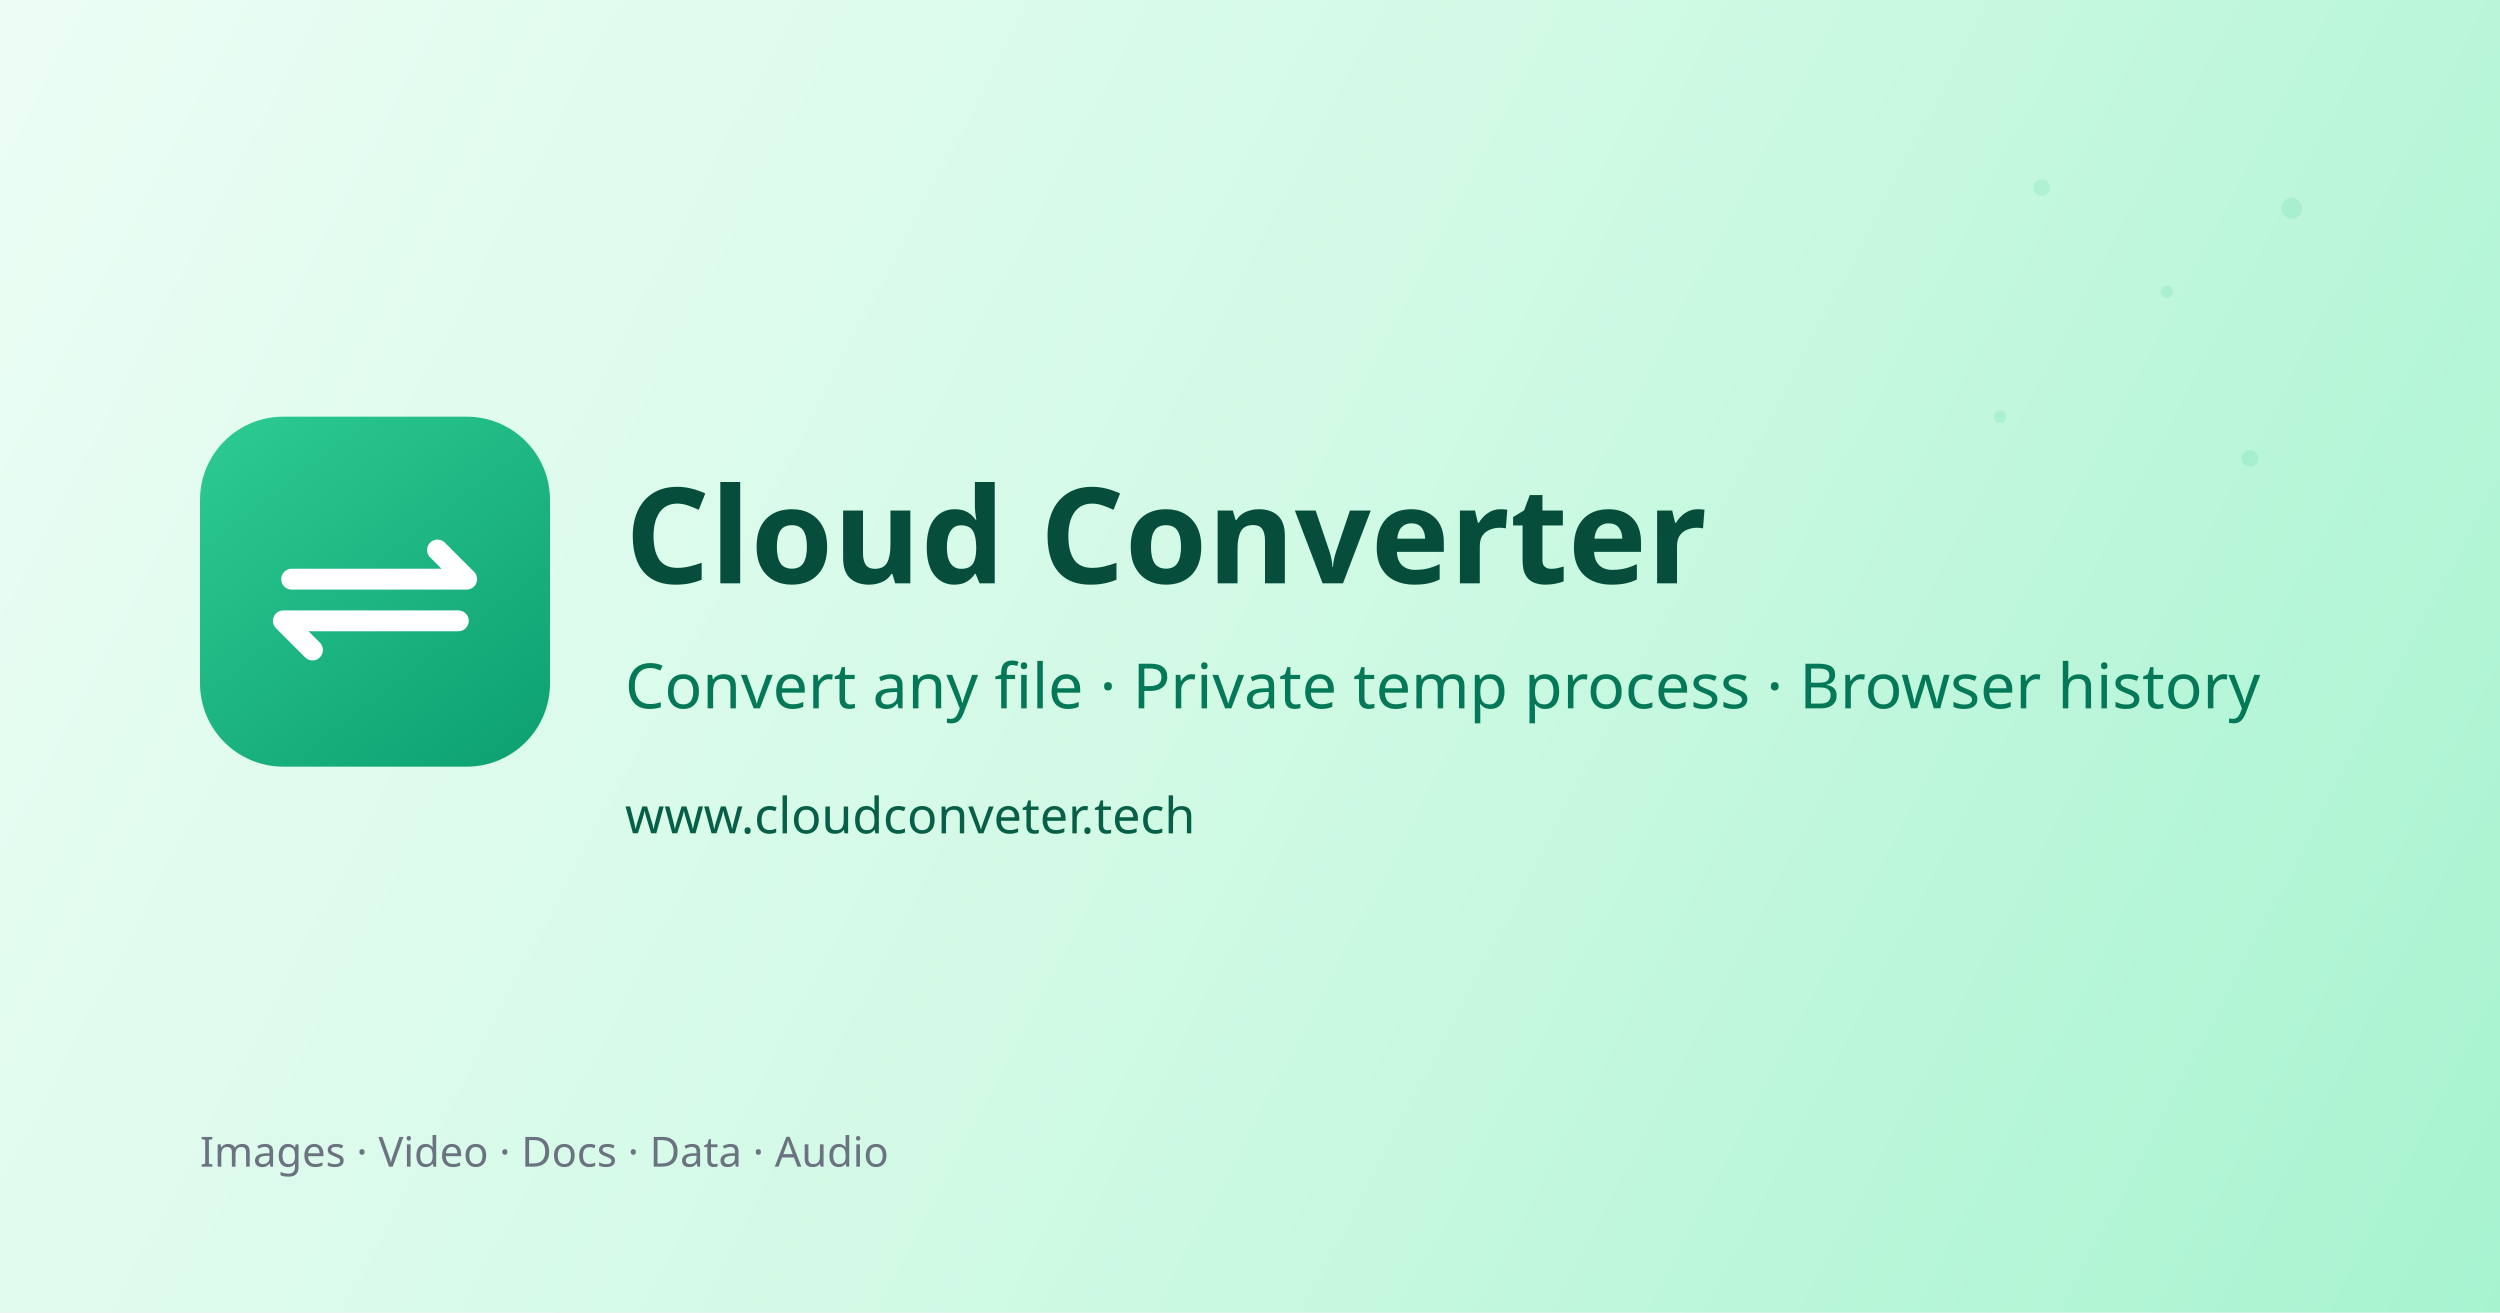
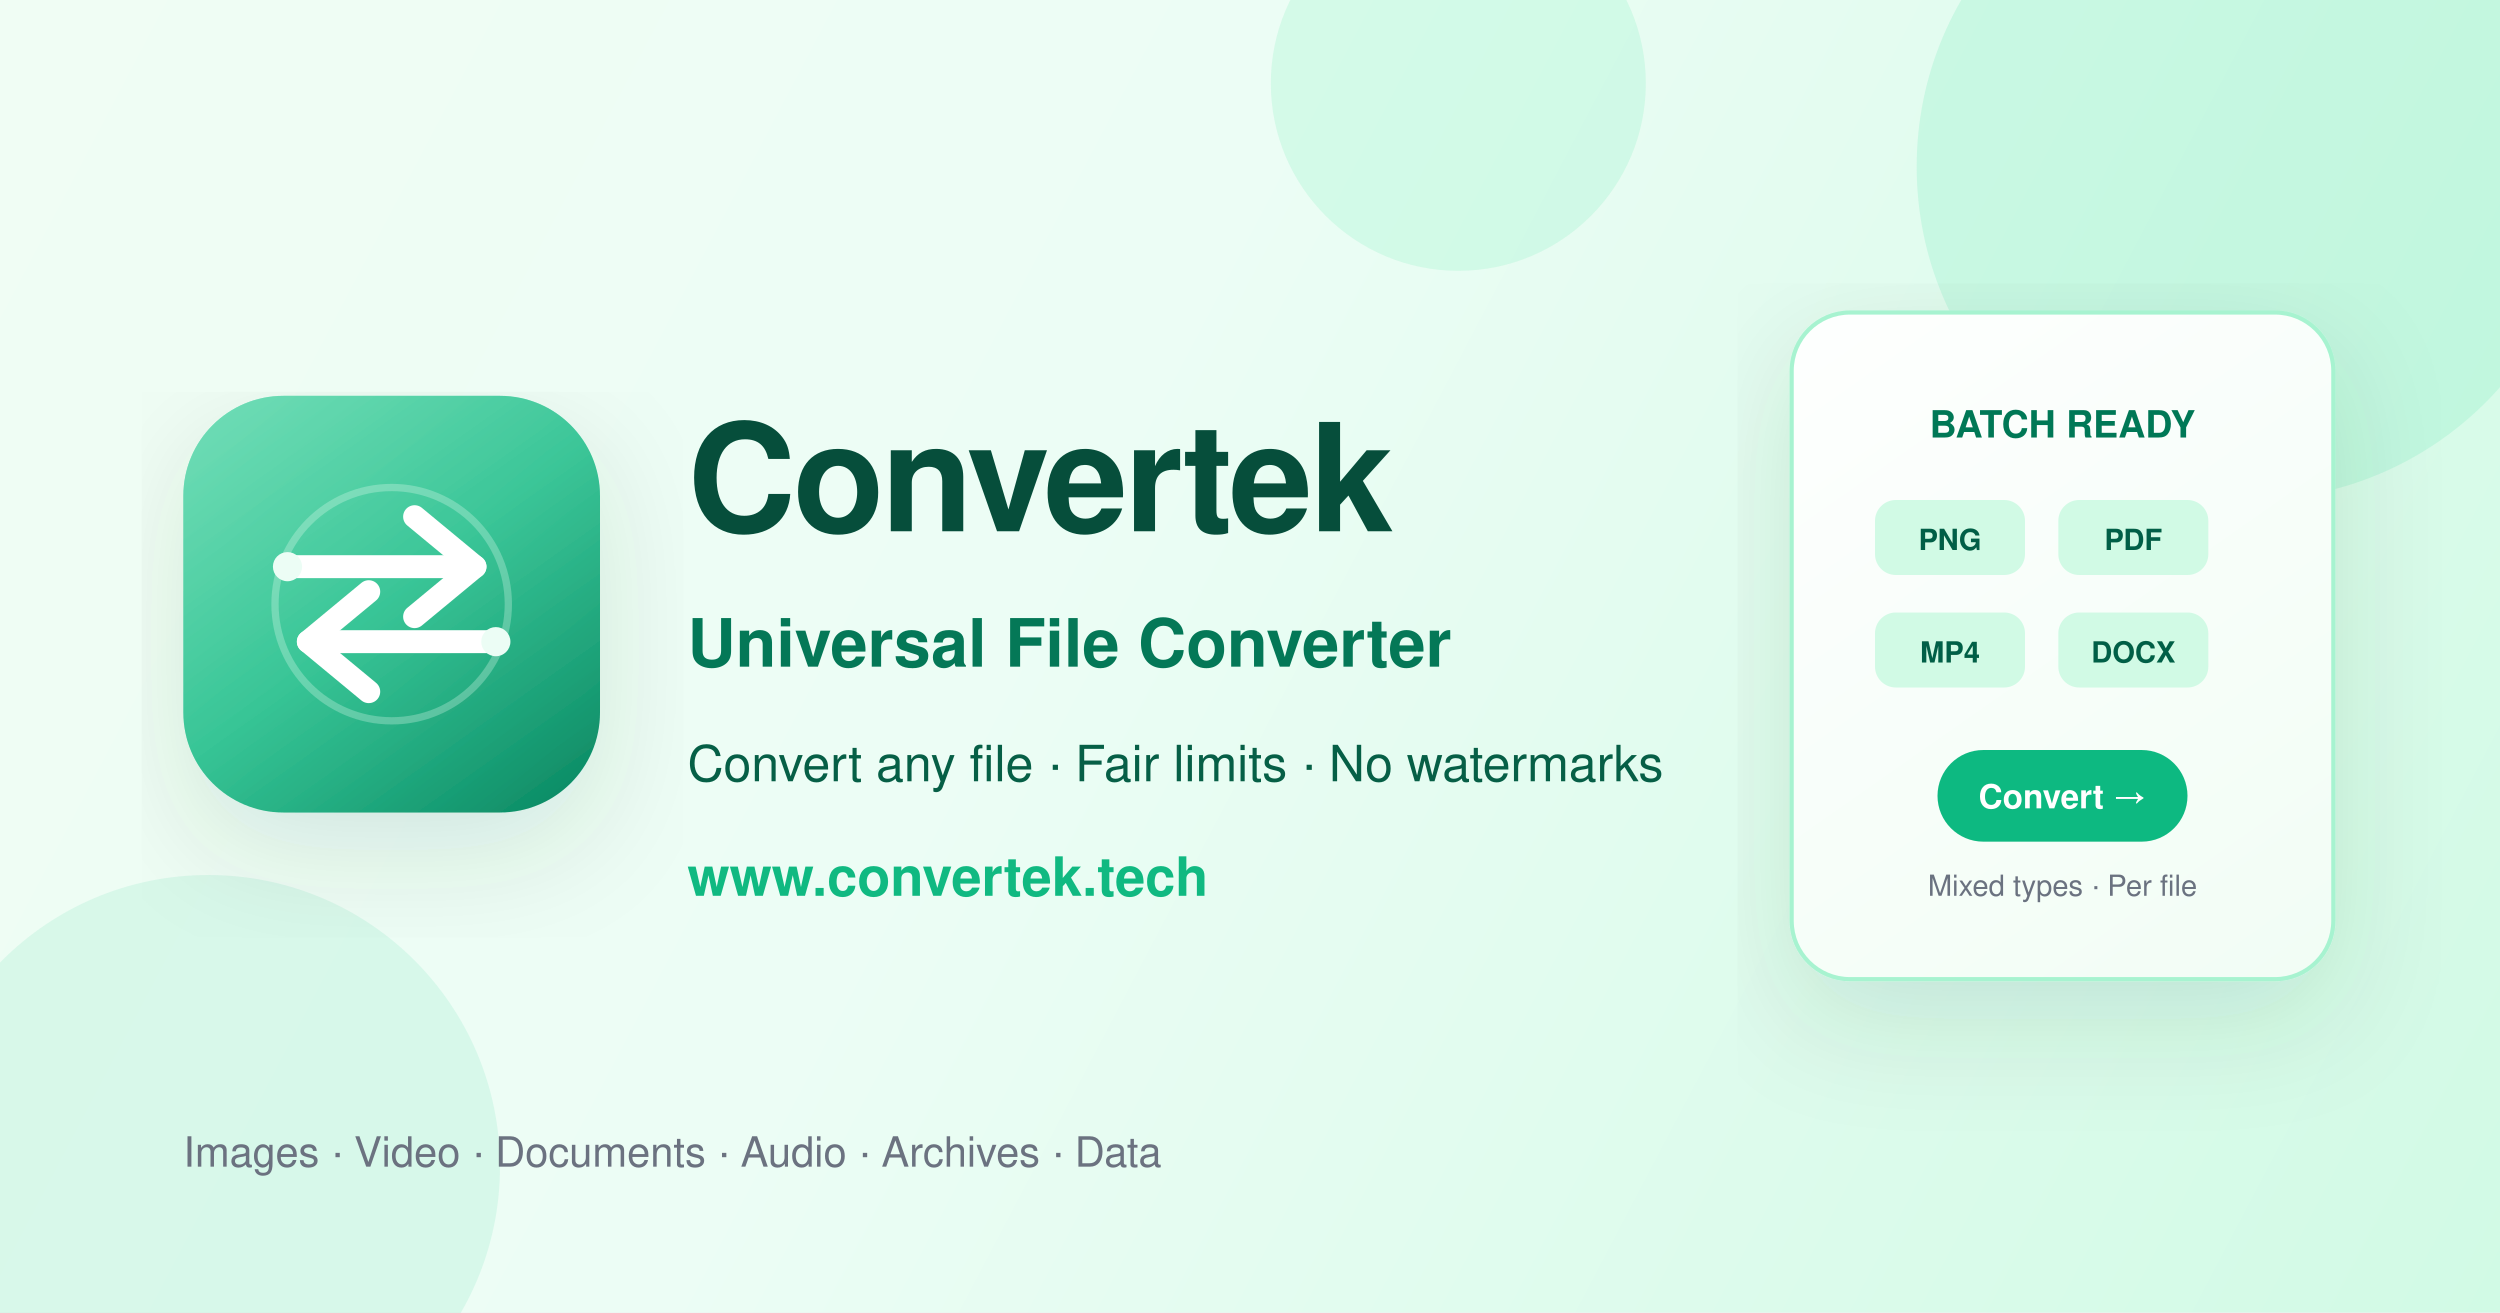
- <svg xmlns="http://www.w3.org/2000/svg" viewBox="0 0 1200 630" fill="none">
+ <svg xmlns="http://www.w3.org/2000/svg" viewBox="0 0 1200 630" fill="none" role="img" aria-label="Convertek — Universal File Converter">
  <defs>
-     <linearGradient id="ogBg" x1="0" y1="0" x2="1200" y2="630" gradientUnits="userSpaceOnUse">
-       <stop stop-color="#ecfdf5" />
-       <stop offset="0.5" stop-color="#d1fae5" />
-       <stop offset="1" stop-color="#a7f3d0" />
+     <linearGradient id="og-bg" x1="0" y1="0" x2="1200" y2="630" gradientUnits="userSpaceOnUse">
+       <stop stop-color="#f0fdf4" />
+       <stop offset="0.42" stop-color="#ecfdf5" />
+       <stop offset="1" stop-color="#d1fae5" />
    </linearGradient>
-     <linearGradient id="ogMark" x1="80" y1="160" x2="280" y2="420" gradientUnits="userSpaceOnUse">
+     <linearGradient id="og-mark" x1="80" y1="150" x2="300" y2="420" gradientUnits="userSpaceOnUse">
      <stop stop-color="#34d399" />
-       <stop offset="1" stop-color="#059669" />
+       <stop offset="0.5" stop-color="#10b981" />
+       <stop offset="1" stop-color="#047857" />
    </linearGradient>
+     <linearGradient id="og-shine" x1="110" y1="160" x2="280" y2="400" gradientUnits="userSpaceOnUse">
+       <stop stop-color="#fff" stop-opacity="0.35" />
+       <stop offset="1" stop-color="#fff" stop-opacity="0" />
+     </linearGradient>
+     <linearGradient id="og-card" x1="840" y1="120" x2="1120" y2="520" gradientUnits="userSpaceOnUse">
+       <stop stop-color="#ffffff" />
+       <stop offset="1" stop-color="#f0fdf4" />
+     </linearGradient>
+     <filter id="og-shadow" x="-10%" y="-10%" width="130%" height="140%">
+       <feDropShadow dx="0" dy="18" stdDeviation="28" flood-color="#064e3b" flood-opacity="0.12" />
+     </filter>
  </defs>
-   <rect width="1200" height="630" fill="url(#ogBg)" />
-   <g fill="#10b981" opacity="0.12">
-     <circle cx="980" cy="90" r="4" />
-     <circle cx="1040" cy="140" r="3" />
-     <circle cx="1100" cy="100" r="5" />
-     <circle cx="960" cy="200" r="3" />
-     <circle cx="1080" cy="220" r="4" />
+   <rect width="1200" height="630" fill="url(#og-bg)" />
+   <circle cx="1080" cy="80" r="160" fill="#6ee7b7" opacity="0.22" />
+   <circle cx="100" cy="560" r="140" fill="#34d399" opacity="0.12" />
+   <circle cx="700" cy="40" r="90" fill="#a7f3d0" opacity="0.35" />
+   <g fill="#059669" opacity="0.1">
+     <circle cx="920" cy="160" r="3" />
+     <circle cx="960" cy="200" r="2" />
+     <circle cx="1000" cy="170" r="3" />
+     <circle cx="1040" cy="230" r="2" />
+     <circle cx="980" cy="280" r="3" />
+     <circle cx="1100" cy="260" r="2" />
+     <circle cx="880" cy="320" r="2" />
+     <circle cx="1060" cy="340" r="3" />
  </g>
-   <rect x="96" y="200" width="168" height="168" rx="40" fill="url(#ogMark)" />
-   <path d="M140 278h84l-14-14" stroke="#fff" stroke-width="10" stroke-linecap="round" stroke-linejoin="round" />
-   <path d="M220 298h-84l14 14" stroke="#fff" stroke-width="10" stroke-linecap="round" stroke-linejoin="round" />
-   <text x="300" y="280" font-family="system-ui,Segoe UI,sans-serif" font-size="64" font-weight="800" fill="#064e3b">Cloud Converter</text>
-   <text x="300" y="340" font-family="system-ui,Segoe UI,sans-serif" font-size="30" font-weight="500" fill="#047857">Convert any file · Private temp process · Browser history</text>
-   <text x="300" y="400" font-family="system-ui,Segoe UI,sans-serif" font-size="24" fill="#065f46">www.cloudconveter.tech</text>
-   <text x="96" y="560" font-family="system-ui,Segoe UI,sans-serif" font-size="20" fill="#6b7280">Images · Video · Docs · Data · Audio</text>
+   <g filter="url(#og-shadow)">
+     <rect x="88" y="190" width="200" height="200" rx="48" fill="url(#og-mark)" />
+     <rect x="88" y="190" width="200" height="200" rx="48" fill="url(#og-shine)" />
+     <circle cx="188" cy="290" r="56" stroke="#ecfdf5" stroke-opacity="0.28" stroke-width="3.5" fill="none" />
+     <g stroke="#fff" stroke-width="11" stroke-linecap="round" stroke-linejoin="round" fill="none">
+       <path d="M140 272h88" />
+       <path d="M199 248 228 272l-29 24" />
+       <path d="M236 308H148" />
+       <path d="M177 332 148 308l29-24" />
+     </g>
+     <circle cx="138" cy="272" r="7" fill="#ecfdf5" />
+     <circle cx="238" cy="308" r="7" fill="#ecfdf5" />
+   </g>
+   <text x="330" y="255" font-family="ui-sans-serif, system-ui, Segoe UI, Helvetica, Arial, sans-serif" font-size="72" font-weight="800" fill="#064e3b" letter-spacing="-1.5">Convertek</text>
+   <text x="330" y="320" font-family="ui-sans-serif, system-ui, Segoe UI, Helvetica, Arial, sans-serif" font-size="32" font-weight="600" fill="#047857">Universal File Converter</text>
+   <text x="330" y="375" font-family="ui-sans-serif, system-ui, Segoe UI, Helvetica, Arial, sans-serif" font-size="24" font-weight="500" fill="#065f46">Convert any file · Fair limits · No watermarks</text>
+   <text x="330" y="430" font-family="ui-sans-serif, system-ui, Segoe UI, Helvetica, Arial, sans-serif" font-size="26" font-weight="700" fill="#10b981">www.convertek.tech</text>
+   <g filter="url(#og-shadow)">
+     <rect x="860" y="150" width="260" height="320" rx="28" fill="url(#og-card)" stroke="#a7f3d0" stroke-width="2" />
+     <text x="990" y="210" text-anchor="middle" font-family="ui-sans-serif, system-ui, Segoe UI, Helvetica, Arial, sans-serif" font-size="18" font-weight="700" fill="#047857">BATCH READY</text>
+     <rect x="900" y="240" width="72" height="36" rx="10" fill="#d1fae5" />
+     <text x="936" y="264" text-anchor="middle" font-family="ui-sans-serif, system-ui, Segoe UI, Helvetica, Arial, sans-serif" font-size="14" font-weight="700" fill="#065f46">PNG</text>
+     <rect x="988" y="240" width="72" height="36" rx="10" fill="#d1fae5" />
+     <text x="1024" y="264" text-anchor="middle" font-family="ui-sans-serif, system-ui, Segoe UI, Helvetica, Arial, sans-serif" font-size="14" font-weight="700" fill="#065f46">PDF</text>
+     <rect x="900" y="294" width="72" height="36" rx="10" fill="#d1fae5" />
+     <text x="936" y="318" text-anchor="middle" font-family="ui-sans-serif, system-ui, Segoe UI, Helvetica, Arial, sans-serif" font-size="14" font-weight="700" fill="#065f46">MP4</text>
+     <rect x="988" y="294" width="72" height="36" rx="10" fill="#d1fae5" />
+     <text x="1024" y="318" text-anchor="middle" font-family="ui-sans-serif, system-ui, Segoe UI, Helvetica, Arial, sans-serif" font-size="14" font-weight="700" fill="#065f46">DOCX</text>
+     <rect x="930" y="360" width="120" height="44" rx="22" fill="#10b981" />
+     <text x="990" y="388" text-anchor="middle" font-family="ui-sans-serif, system-ui, Segoe UI, Helvetica, Arial, sans-serif" font-size="16" font-weight="700" fill="#fff">Convert →</text>
+     <text x="990" y="430" text-anchor="middle" font-family="ui-sans-serif, system-ui, Segoe UI, Helvetica, Arial, sans-serif" font-size="14" font-weight="500" fill="#6b7280">Mixed types · Per file</text>
+   </g>
+   <text x="88" y="560" font-family="ui-sans-serif, system-ui, Segoe UI, Helvetica, Arial, sans-serif" font-size="20" font-weight="500" fill="#6b7280">Images · Video · Documents · Audio · Archives · Data</text>
</svg>
